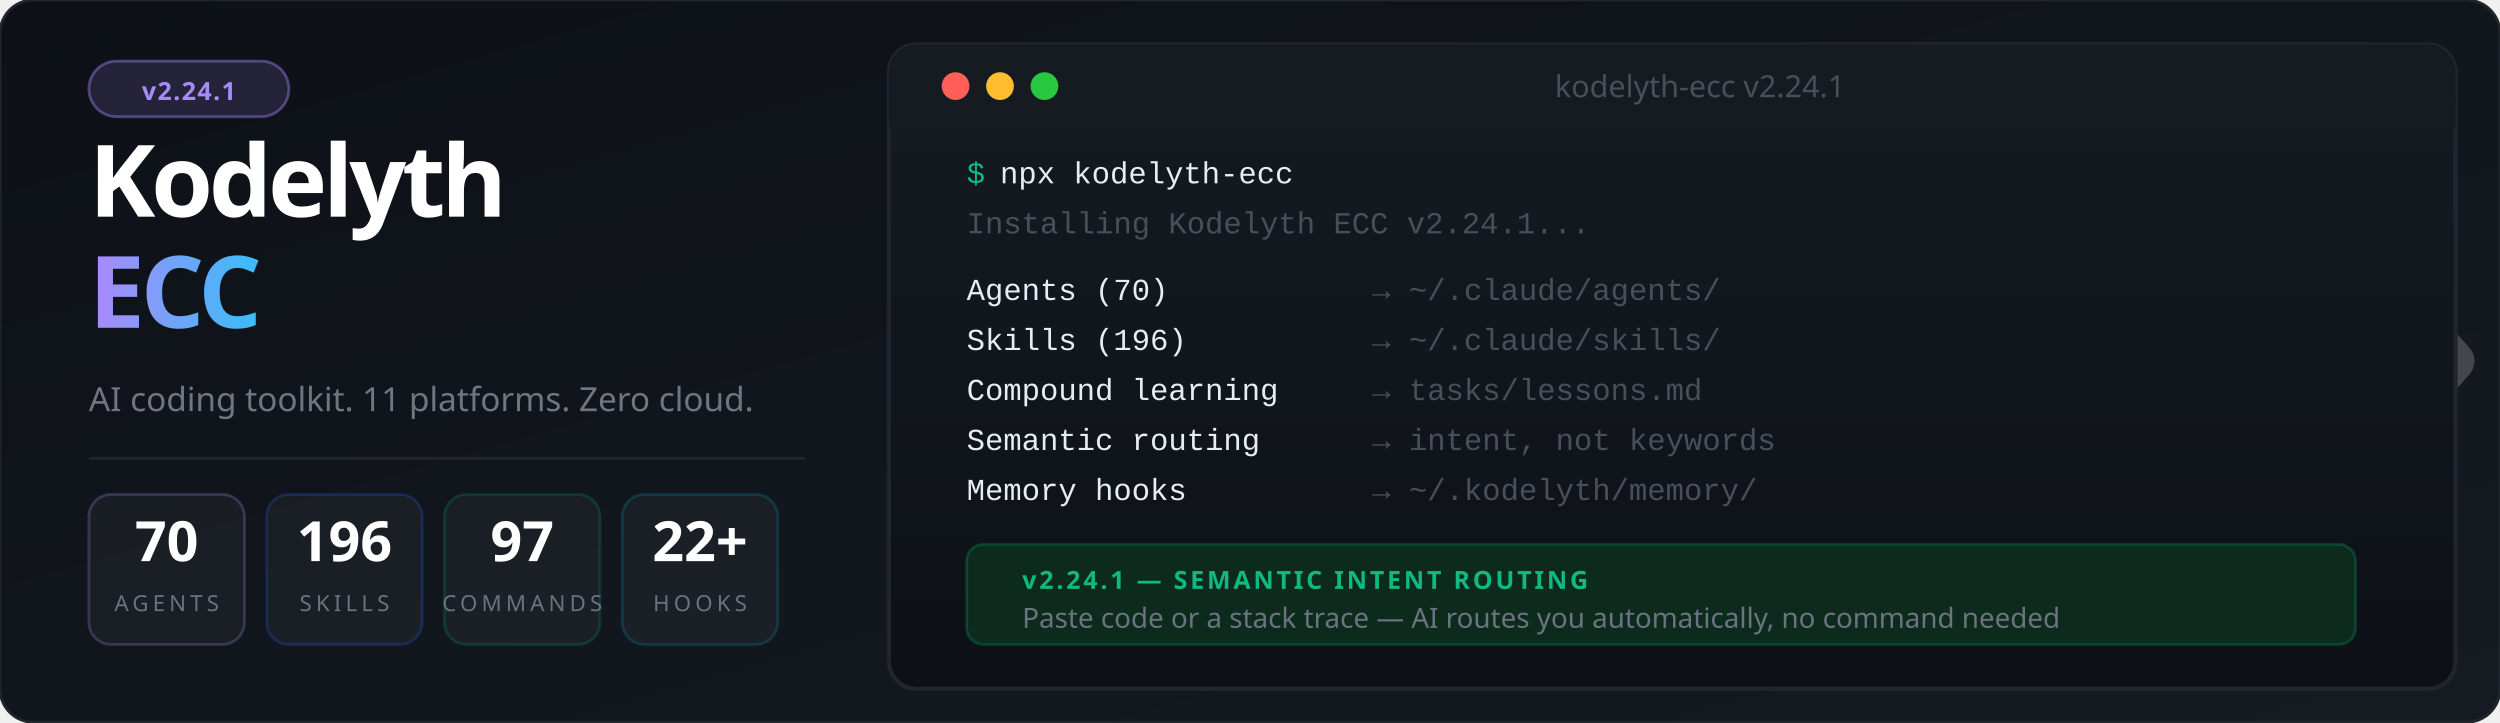
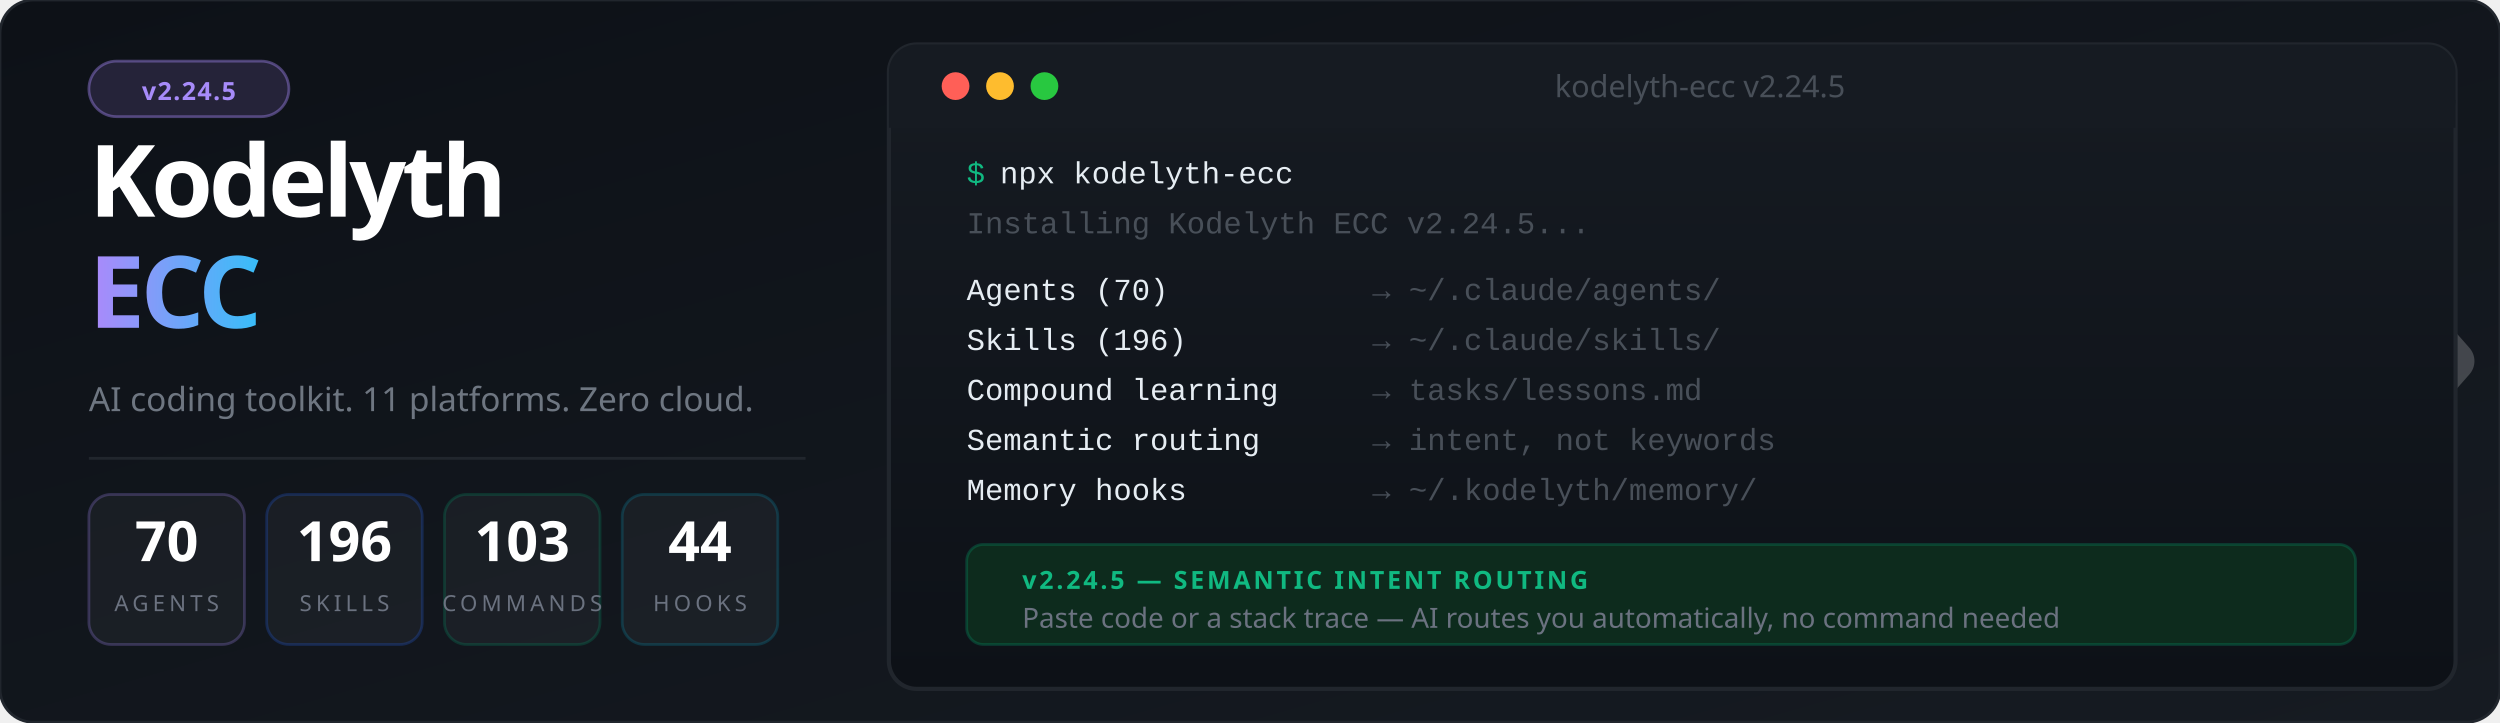
<svg xmlns="http://www.w3.org/2000/svg" viewBox="0 0 900 260" font-family="'Segoe UI', system-ui, -apple-system, sans-serif">
  <defs>
    <linearGradient id="bg" x1="0%" y1="0%" x2="100%" y2="100%">
      <stop offset="0%" style="stop-color:#0d1117" />
      <stop offset="100%" style="stop-color:#161b22" />
    </linearGradient>
    <linearGradient id="accent" x1="0%" y1="0%" x2="100%" y2="0%">
      <stop offset="0%" style="stop-color:#a78bfa" />
      <stop offset="100%" style="stop-color:#38bdf8" />
    </linearGradient>
    <linearGradient id="termGrad" x1="0%" y1="0%" x2="0%" y2="100%">
      <stop offset="0%" style="stop-color:#161b22" />
      <stop offset="100%" style="stop-color:#0d1117" />
    </linearGradient>
    <filter id="glow">
      <feGaussianBlur stdDeviation="3" result="blur" />
      <feMerge>
        <feMergeNode in="blur" />
        <feMergeNode in="SourceGraphic" />
      </feMerge>
    </filter>
  </defs>
  <rect width="900" height="260" fill="url(#bg)" rx="12" />
  <rect width="900" height="260" fill="none" stroke="#21262d" stroke-width="1" rx="12" />
  <g transform="translate(844, 85) scale(0.45)" opacity="0.20">
    <polyline points="-44,4 12,100 -44,196" stroke="#ffffff" stroke-width="10" stroke-linecap="round" stroke-linejoin="round" fill="none" />
    <polyline points="0,0 88,100 0,200" stroke="#ffffff" stroke-width="32" stroke-linecap="round" stroke-linejoin="round" fill="none" />
  </g>
  <rect x="32" y="22" width="72" height="20" rx="10" fill="#a78bfa" fill-opacity="0.15" stroke="#a78bfa" stroke-opacity="0.4" stroke-width="1" />
-   <text x="68" y="36" font-size="9" fill="#a78bfa" text-anchor="middle" font-weight="700" letter-spacing="0.5">v2.24.1</text>
+   <text x="68" y="36" font-size="9" fill="#a78bfa" text-anchor="middle" font-weight="700" letter-spacing="0.5">v2.24.5</text>
  <text x="32" y="78" font-size="36" font-weight="900" letter-spacing="-1.5" fill="#ffffff">Kodelyth</text>
  <text x="32" y="118" font-size="36" font-weight="900" letter-spacing="-1.5" fill="url(#accent)">ECC</text>
  <text x="32" y="148" font-size="12" fill="#6e7681" font-weight="400">AI coding toolkit. 11 platforms. Zero cloud.</text>
  <line x1="32" y1="165" x2="290" y2="165" stroke="#21262d" stroke-width="1" />
  <rect x="32" y="178" width="56" height="54" rx="8" fill="#ffffff" fill-opacity="0.04" stroke="#a78bfa" stroke-opacity="0.25" stroke-width="1" />
  <text x="60" y="202" font-size="20" font-weight="800" fill="#ffffff" text-anchor="middle">70</text>
  <text x="60" y="220" font-size="8" fill="#6b7280" text-anchor="middle" letter-spacing="1.5">AGENTS</text>
  <rect x="96" y="178" width="56" height="54" rx="8" fill="#ffffff" fill-opacity="0.04" stroke="#2563eb" stroke-opacity="0.25" stroke-width="1" />
  <text x="124" y="202" font-size="20" font-weight="800" fill="#ffffff" text-anchor="middle">196</text>
  <text x="124" y="220" font-size="8" fill="#6b7280" text-anchor="middle" letter-spacing="1.5">SKILLS</text>
  <rect x="160" y="178" width="56" height="54" rx="8" fill="#ffffff" fill-opacity="0.04" stroke="#059669" stroke-opacity="0.25" stroke-width="1" />
-   <text x="188" y="202" font-size="20" font-weight="800" fill="#ffffff" text-anchor="middle">97</text>
+   <text x="188" y="202" font-size="20" font-weight="800" fill="#ffffff" text-anchor="middle">103</text>
  <text x="188" y="220" font-size="8" fill="#6b7280" text-anchor="middle" letter-spacing="1.5">COMMANDS</text>
  <rect x="224" y="178" width="56" height="54" rx="8" fill="#ffffff" fill-opacity="0.04" stroke="#0891b2" stroke-opacity="0.25" stroke-width="1" />
-   <text x="252" y="202" font-size="20" font-weight="800" fill="#ffffff" text-anchor="middle">22+</text>
+   <text x="252" y="202" font-size="20" font-weight="800" fill="#ffffff" text-anchor="middle">44</text>
  <text x="252" y="220" font-size="8" fill="#6b7280" text-anchor="middle" letter-spacing="1.5">HOOKS</text>
  <rect x="320" y="16" width="564" height="232" rx="10" fill="url(#termGrad)" stroke="#21262d" stroke-width="1.5" />
  <rect x="320" y="16" width="564" height="30" rx="10" fill="#161b22" />
  <rect x="320" y="36" width="564" height="10" fill="#161b22" />
  <circle cx="344" cy="31" r="5" fill="#ff5f57" />
  <circle cx="360" cy="31" r="5" fill="#febc2e" />
  <circle cx="376" cy="31" r="5" fill="#28c840" />
-   <text x="612" y="35" font-size="11" fill="#484f58" text-anchor="middle">kodelyth-ecc v2.24.1</text>
+   <text x="612" y="35" font-size="11" fill="#484f58" text-anchor="middle">kodelyth-ecc v2.24.5</text>
  <text x="348" y="66" font-family="'Courier New', Courier, monospace" font-size="11" fill="#10b981">$</text>
  <text x="360" y="66" font-family="'Courier New', Courier, monospace" font-size="11" fill="#e6edf3"> npx kodelyth-ecc</text>
-   <text x="348" y="84" font-family="'Courier New', Courier, monospace" font-size="11" fill="#484f58">Installing Kodelyth ECC v2.24.1...</text>
+   <text x="348" y="84" font-family="'Courier New', Courier, monospace" font-size="11" fill="#484f58">Installing Kodelyth ECC v2.24.5...</text>
  <text x="348" y="108" font-family="'Courier New', Courier, monospace" font-size="11" fill="#e6edf3"> Agents (70)         </text>
  <text x="494" y="108" font-family="'Courier New', Courier, monospace" font-size="11" fill="#484f58">→ ~/.claude/agents/</text>
  <text x="348" y="126" font-family="'Courier New', Courier, monospace" font-size="11" fill="#e6edf3"> Skills (196)        </text>
  <text x="494" y="126" font-family="'Courier New', Courier, monospace" font-size="11" fill="#484f58">→ ~/.claude/skills/</text>
  <text x="348" y="144" font-family="'Courier New', Courier, monospace" font-size="11" fill="#e6edf3"> Compound learning   </text>
  <text x="494" y="144" font-family="'Courier New', Courier, monospace" font-size="11" fill="#484f58">→ tasks/lessons.md</text>
  <text x="348" y="162" font-family="'Courier New', Courier, monospace" font-size="11" fill="#e6edf3"> Semantic routing    </text>
  <text x="494" y="162" font-family="'Courier New', Courier, monospace" font-size="11" fill="#484f58">→ intent, not keywords</text>
  <text x="348" y="180" font-family="'Courier New', Courier, monospace" font-size="11" fill="#e6edf3"> Memory hooks        </text>
  <text x="494" y="180" font-family="'Courier New', Courier, monospace" font-size="11" fill="#484f58">→ ~/.kodelyth/memory/</text>
  <rect x="348" y="196" width="500" height="36" rx="6" fill="#0d2b1d" stroke="#059669" stroke-opacity="0.3" stroke-width="1" />
-   <text x="368" y="212" font-size="9" font-weight="700" fill="#10b981" letter-spacing="1">v2.24.1 — SEMANTIC INTENT ROUTING</text>
+   <text x="368" y="212" font-size="9" font-weight="700" fill="#10b981" letter-spacing="1">v2.24.5 — SEMANTIC INTENT ROUTING</text>
  <text x="368" y="226" font-size="10" fill="#6b7280">Paste code or a stack trace — AI routes you automatically, no command needed</text>
</svg>
